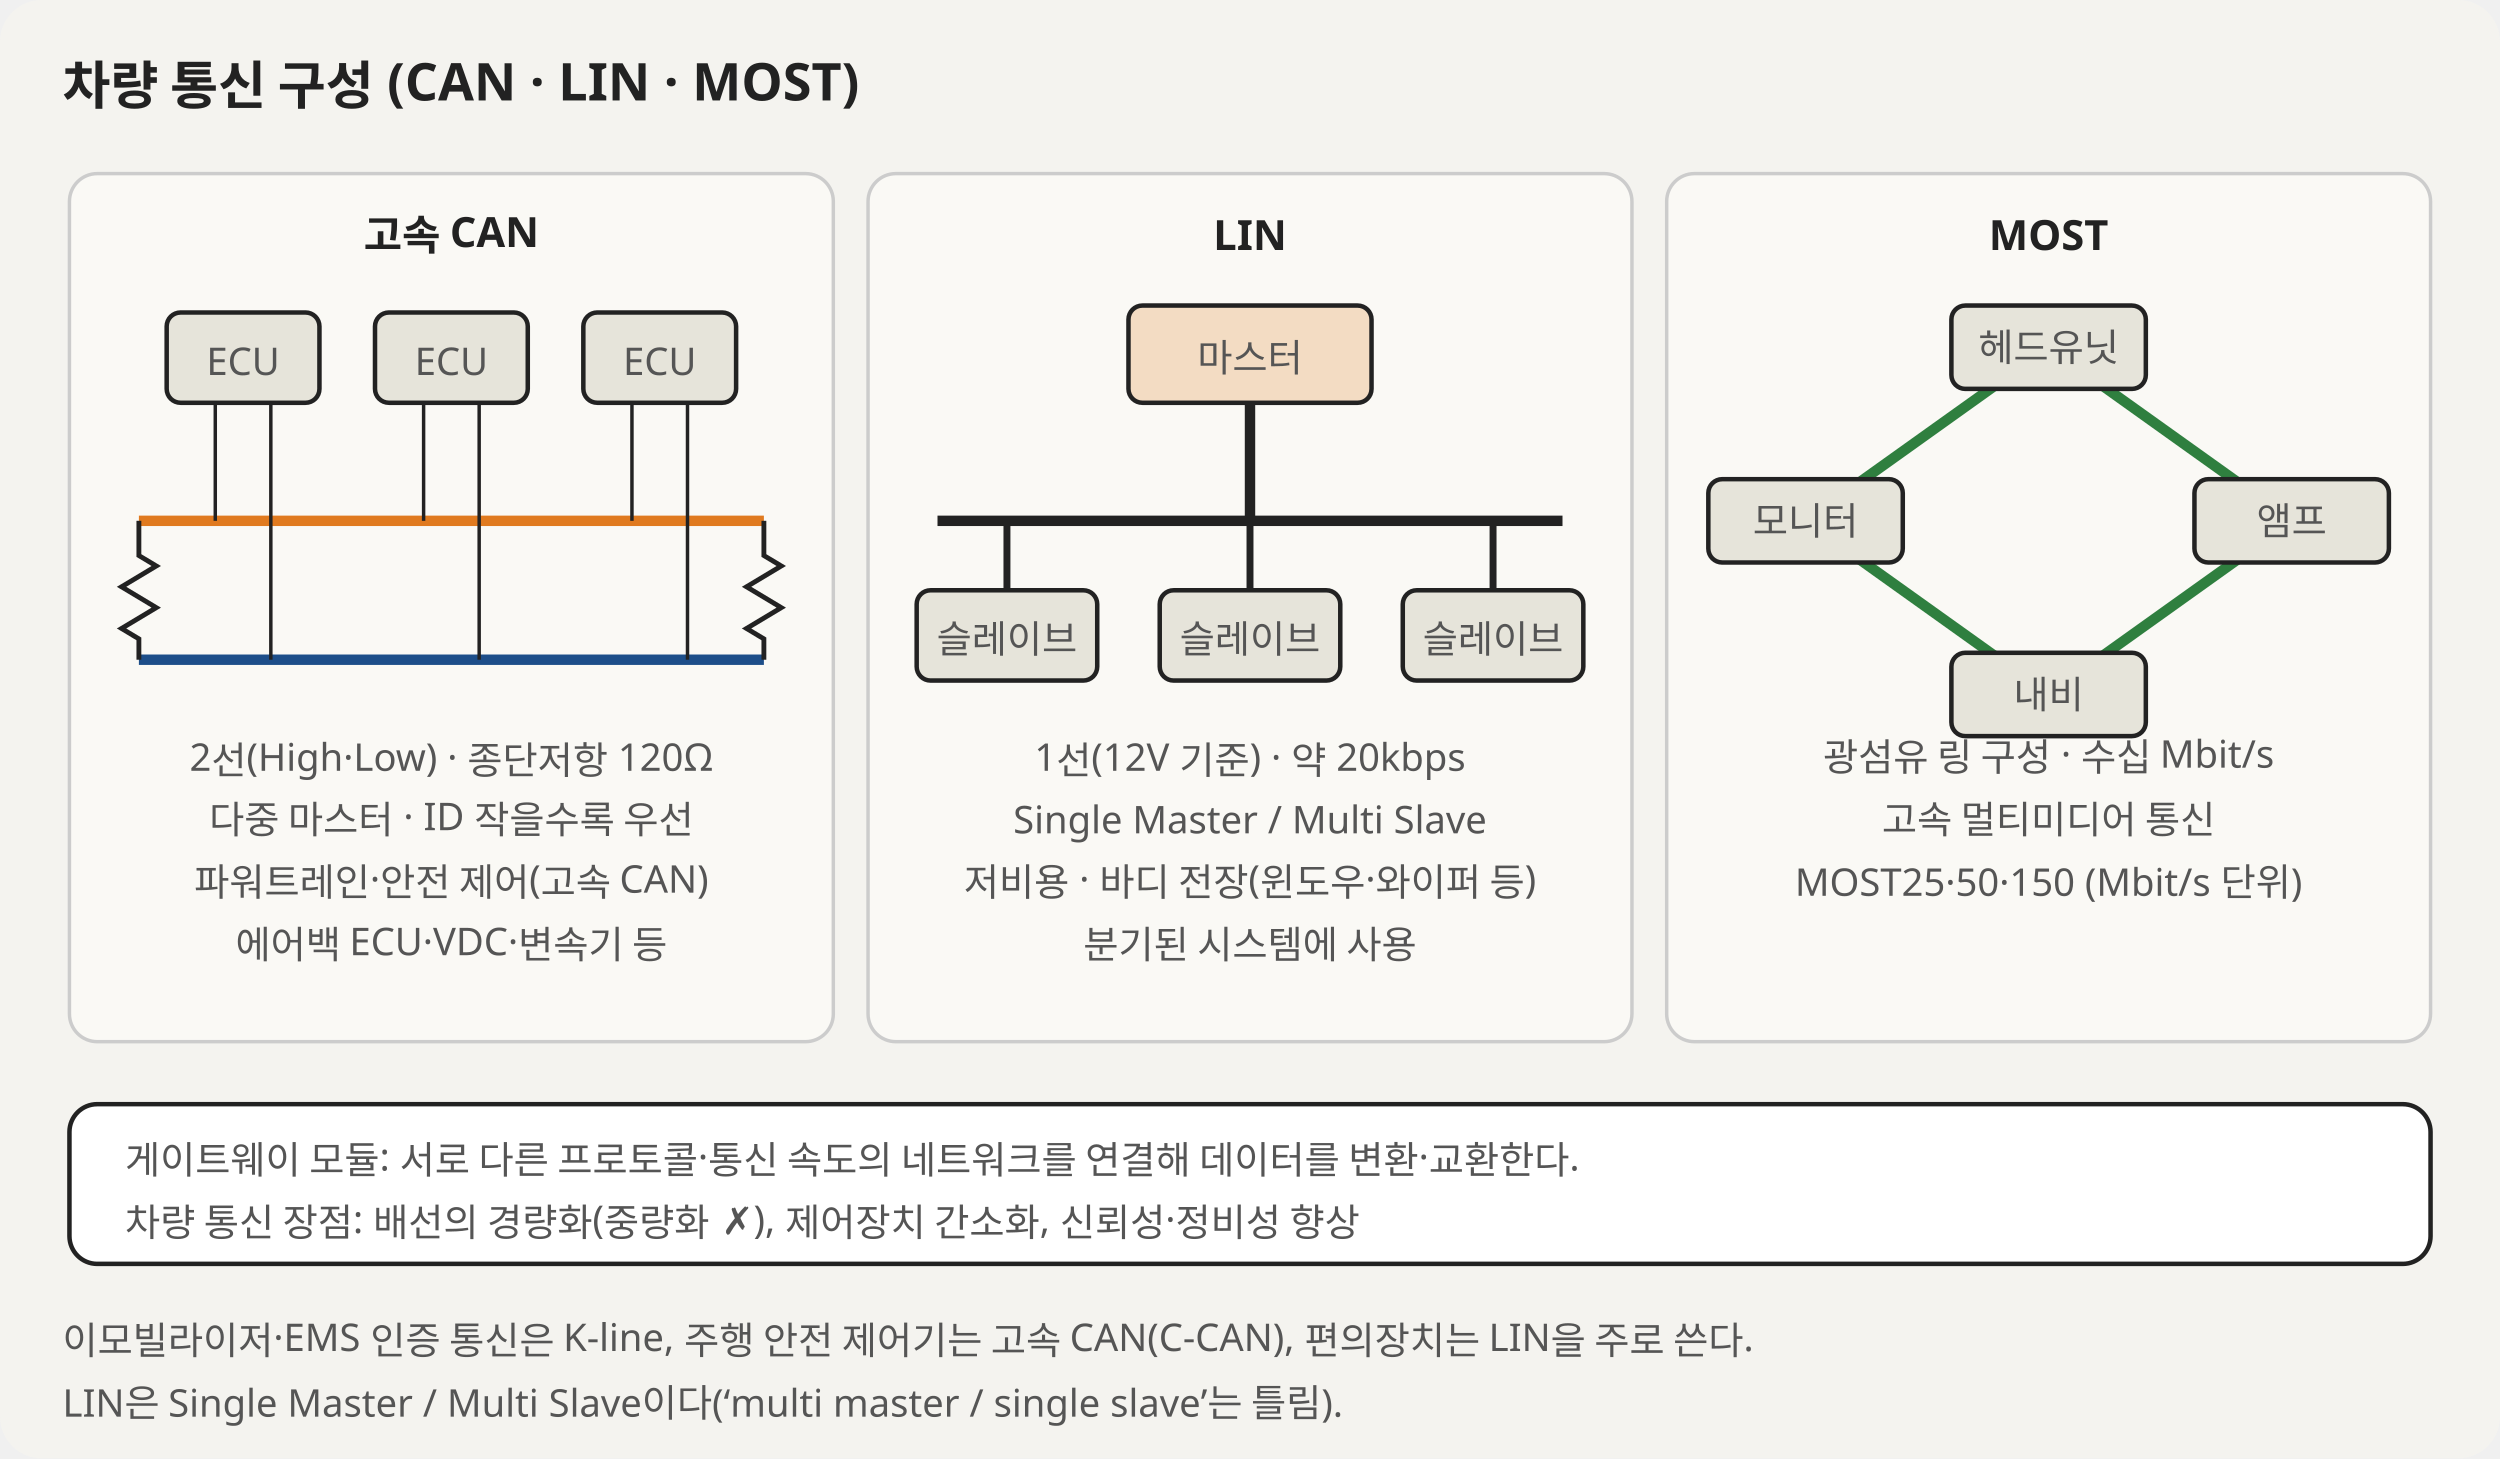
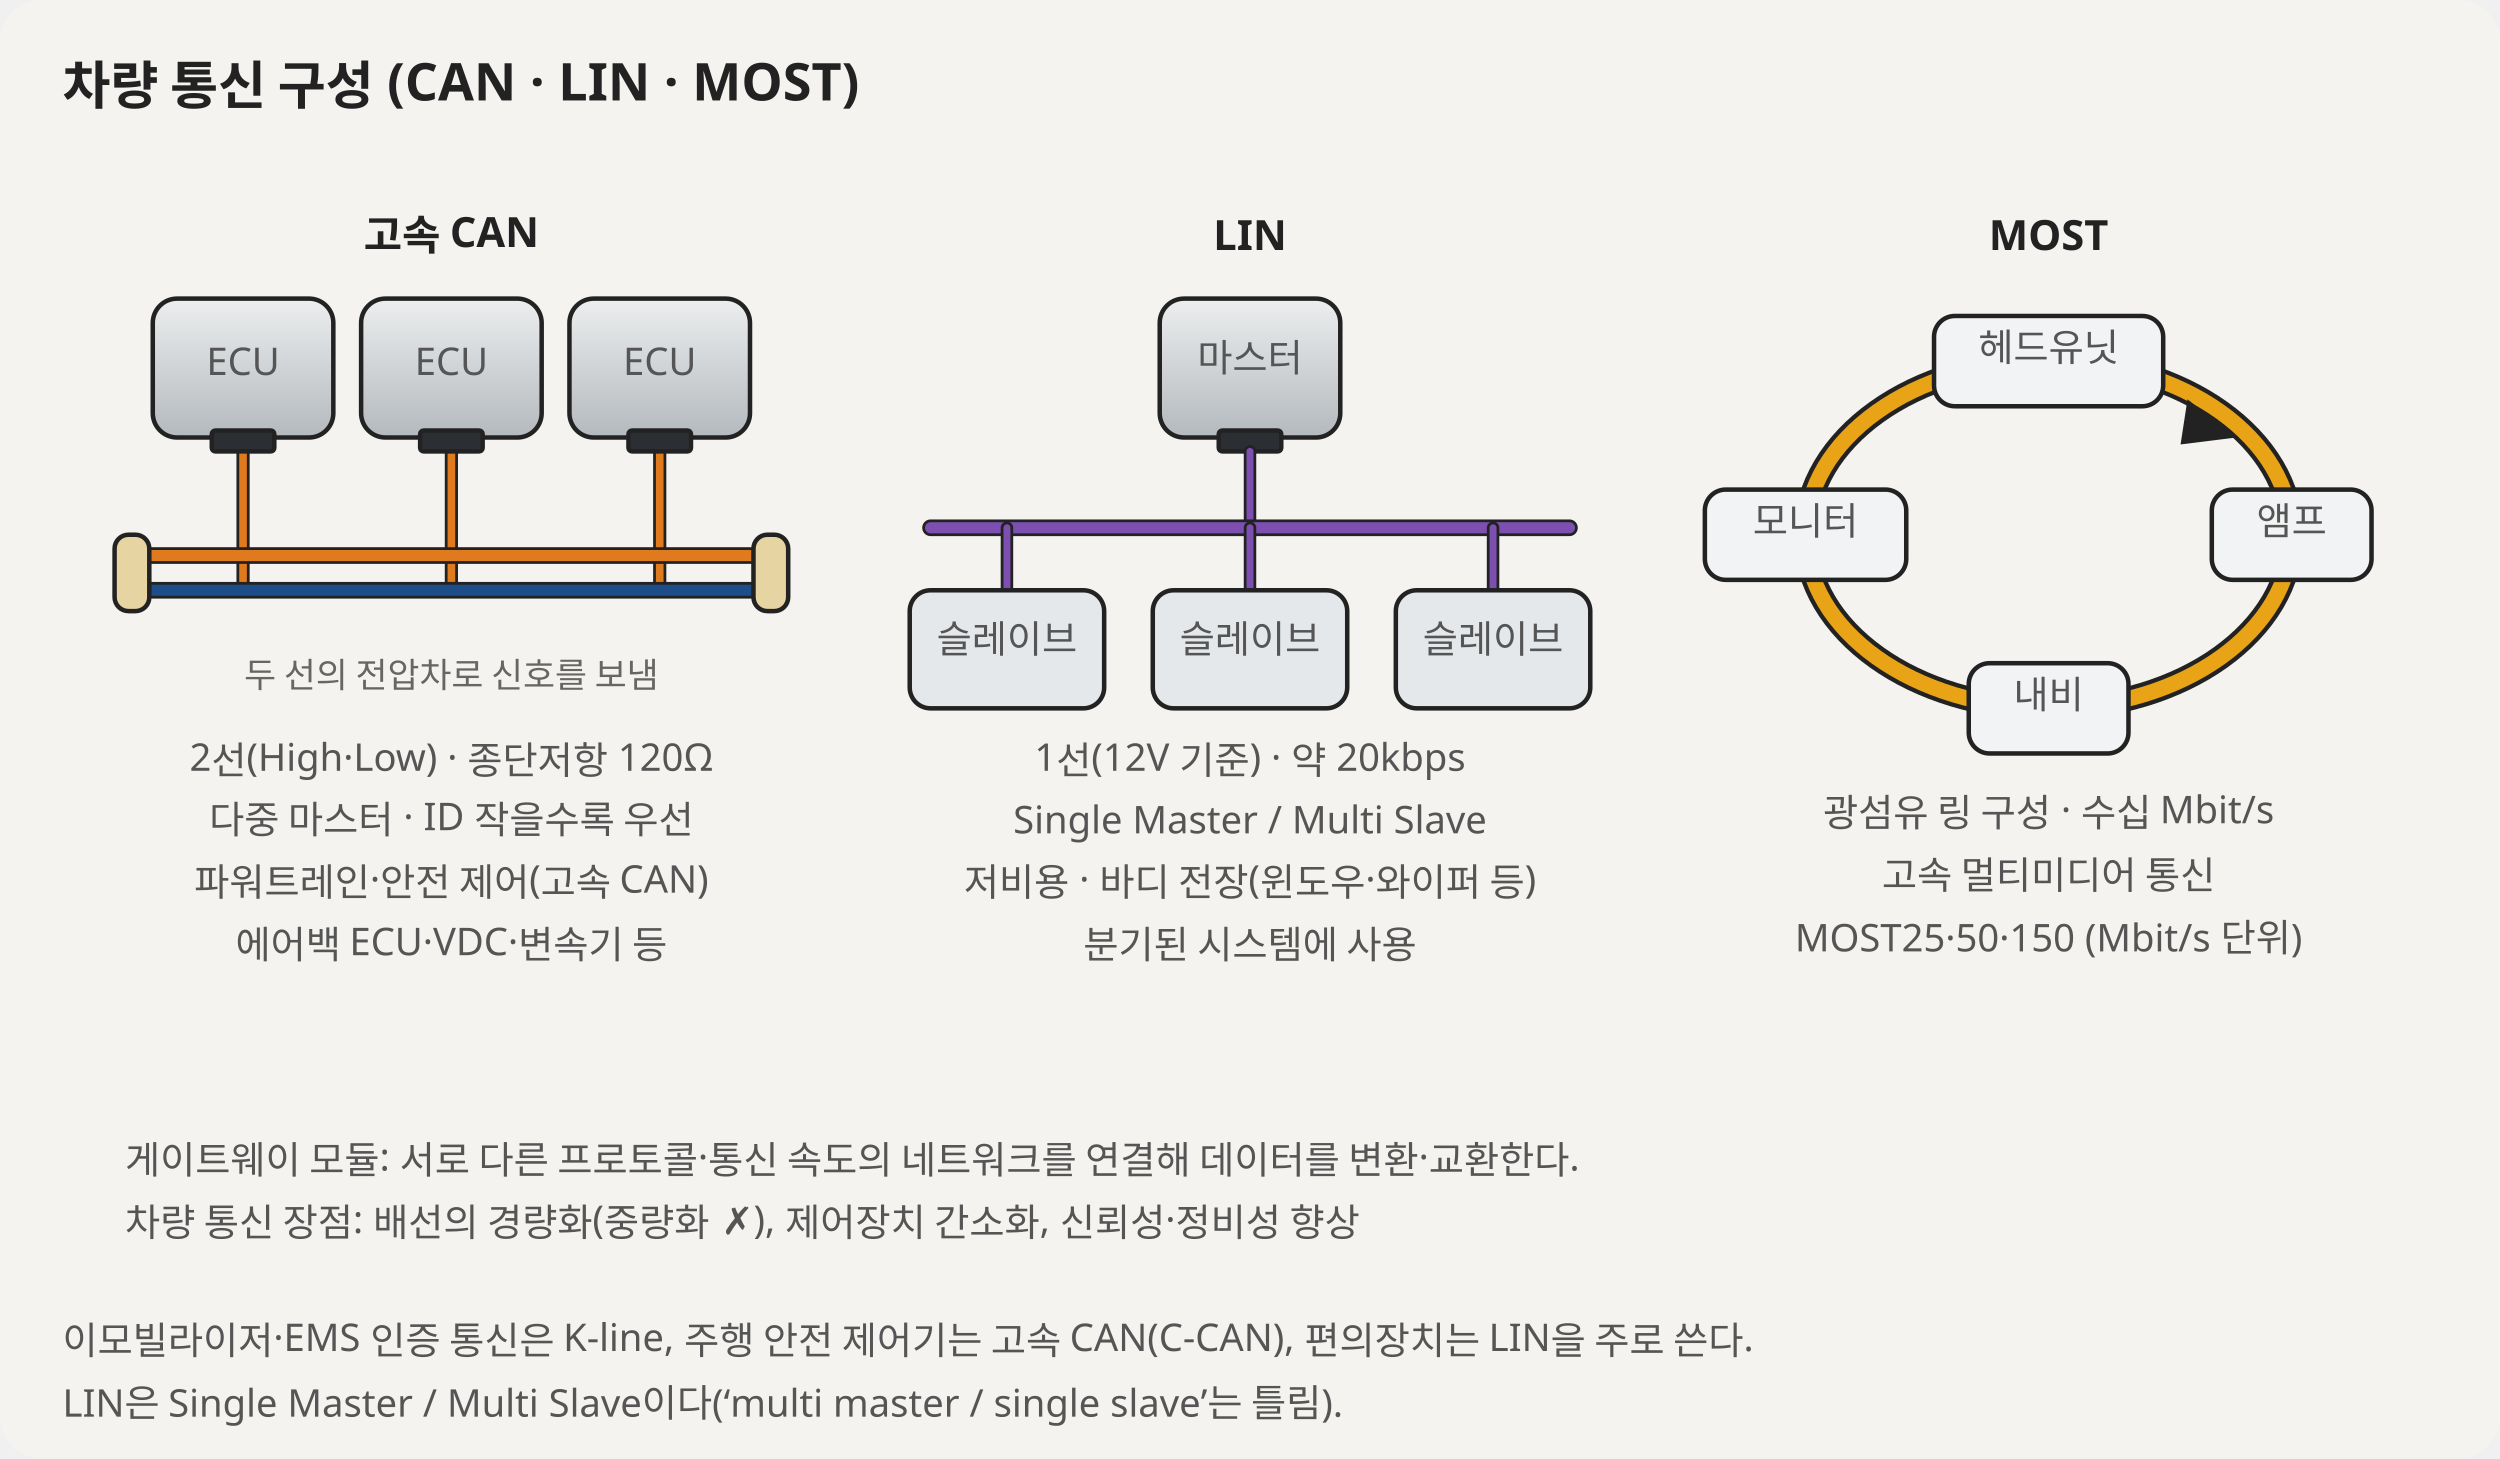
<svg xmlns="http://www.w3.org/2000/svg" viewBox="0 0 720 420" width="720" height="420" role="img" aria-label="고속 CAN, LIN, MOST 통신의 구성과 특징 비교">
  <style>
text{font:12px "Apple SD Gothic Neo","Malgun Gothic","Noto Sans KR",sans-serif;fill:#222}
.t{font-size:15px;font-weight:700}.n{font-size:11px;fill:#555}
.l{stroke:#444;stroke-width:.8;fill:none}.d{fill:#444}
.o{stroke:#222;stroke-width:1.3;stroke-linejoin:round}
.k{stroke:#222;stroke-width:1;fill:none}
</style>
  <defs>
    <marker id="a" viewBox="0 0 8 8" refX="7" refY="4" markerWidth="7" markerHeight="7" orient="auto">
      <path d="M0,0L8,4L0,8Z" fill="#444" />
    </marker>
    <marker id="r" viewBox="0 0 8 8" refX="7" refY="4" markerWidth="7" markerHeight="7" orient="auto">
      <path d="M0,0L8,4L0,8Z" fill="#c1121f" />
    </marker>
  </defs>
  <rect width="720" height="420" rx="12" fill="#F4F3EF" />
+   <defs>
+     <linearGradient id="mt" x1="0" y1="0" x2="1" y2="0">
+       <stop offset="0" stop-color="#e9ebec" />
+       <stop offset=".5" stop-color="#c3c7ca" />
+       <stop offset="1" stop-color="#9ea3a7" />
+     </linearGradient>
+     <linearGradient id="mv" x1="0" y1="0" x2="0" y2="1">
+       <stop offset="0" stop-color="#eceeef" />
+       <stop offset="1" stop-color="#b4b9bd" />
+     </linearGradient>
+     <linearGradient id="bk" x1="0" y1="0" x2="1" y2="0">
+       <stop offset="0" stop-color="#4a4f54" />
+       <stop offset=".5" stop-color="#2b2f33" />
+       <stop offset="1" stop-color="#1b1e21" />
+     </linearGradient>
+   </defs>
+   <path d="M70,126V168" fill="none" stroke="#222" stroke-width="3.8" stroke-linejoin="round" stroke-linecap="round" />
+   <path d="M70,126V168" fill="none" stroke="#e07a1f" stroke-width="2.2" stroke-linejoin="round" stroke-linecap="round" />
+   <path d="M130,126V168" fill="none" stroke="#222" stroke-width="3.8" stroke-linejoin="round" stroke-linecap="round" />
+   <path d="M130,126V168" fill="none" stroke="#e07a1f" stroke-width="2.2" stroke-linejoin="round" stroke-linecap="round" />
+   <path d="M190,126V168" fill="none" stroke="#222" stroke-width="3.8" stroke-linejoin="round" stroke-linecap="round" />
+   <path d="M190,126V168" fill="none" stroke="#e07a1f" stroke-width="2.2" stroke-linejoin="round" stroke-linecap="round" />
+   <rect class="o" x="44" y="86" width="52" height="40" rx="7" fill="url(#mv)" />
+   <rect class="o" x="61" y="124" width="18" height="6" rx="1" fill="#2b2f33" />
+   <rect class="o" x="104" y="86" width="52" height="40" rx="7" fill="url(#mv)" />
+   <rect class="o" x="121" y="124" width="18" height="6" rx="1" fill="#2b2f33" />
+   <rect class="o" x="164" y="86" width="52" height="40" rx="7" fill="url(#mv)" />
+   <rect class="o" x="181" y="124" width="18" height="6" rx="1" fill="#2b2f33" />
+   <path d="M38,160H222" fill="none" stroke="#222" stroke-width="4.8" stroke-linejoin="round" stroke-linecap="round" />
+   <path d="M38,160H222" fill="none" stroke="#e07a1f" stroke-width="3.2" stroke-linejoin="round" stroke-linecap="round" />
+   <path d="M38,170H222" fill="none" stroke="#222" stroke-width="4.8" stroke-linejoin="round" stroke-linecap="round" />
+   <path d="M38,170H222" fill="none" stroke="#1d4e89" stroke-width="3.2" stroke-linejoin="round" stroke-linecap="round" />
+   <rect class="o" x="33" y="154" width="10" height="22" rx="4" fill="#e6d4a2" />
+   <rect class="o" x="217" y="154" width="10" height="22" rx="4" fill="#e6d4a2" />
+   <text x="130" y="198" text-anchor="middle" class="n" style="font-size:10px;fill:#666">두 선의 전압차로 신호를 보냄</text>
+   <rect class="o" x="334" y="86" width="52" height="40" rx="7" fill="url(#mv)" />
+   <rect class="o" x="351" y="124" width="18" height="6" rx="1" fill="#2b2f33" />
+   <path d="M360,130V152" fill="none" stroke="#222" stroke-width="3.6" stroke-linejoin="round" stroke-linecap="round" />
+   <path d="M360,130V152" fill="none" stroke="#7d4fb0" stroke-width="2" stroke-linejoin="round" stroke-linecap="round" />
+   <path d="M268,152H452" fill="none" stroke="#222" stroke-width="4.8" stroke-linejoin="round" stroke-linecap="round" />
+   <path d="M268,152H452" fill="none" stroke="#7d4fb0" stroke-width="3.2" stroke-linejoin="round" stroke-linecap="round" />
+   <path d="M290,152V170" fill="none" stroke="#222" stroke-width="3.6" stroke-linejoin="round" stroke-linecap="round" />
+   <path d="M290,152V170" fill="none" stroke="#7d4fb0" stroke-width="2" stroke-linejoin="round" stroke-linecap="round" />
+   <rect class="o" x="262" y="170" width="56" height="34" rx="6" fill="#e5e8ea" />
+   <path d="M360,152V170" fill="none" stroke="#222" stroke-width="3.6" stroke-linejoin="round" stroke-linecap="round" />
+   <path d="M360,152V170" fill="none" stroke="#7d4fb0" stroke-width="2" stroke-linejoin="round" stroke-linecap="round" />
+   <rect class="o" x="332" y="170" width="56" height="34" rx="6" fill="#e5e8ea" />
+   <path d="M430,152V170" fill="none" stroke="#222" stroke-width="3.6" stroke-linejoin="round" stroke-linecap="round" />
+   <path d="M430,152V170" fill="none" stroke="#7d4fb0" stroke-width="2" stroke-linejoin="round" stroke-linecap="round" />
+   <rect class="o" x="402" y="170" width="56" height="34" rx="6" fill="#e5e8ea" />
+   <circle class="o" cx="276" cy="195" r="0" />
+   <ellipse cx="590" cy="154" rx="70" ry="50" fill="none" stroke="#222" stroke-width="7" />
+   <ellipse cx="590" cy="154" rx="70" ry="50" fill="none" stroke="#e8a317" stroke-width="4.5" />
+   <path d="M630,115L644,126L628,128Z" fill="#222" />
+   <rect class="o" x="557" y="91" width="66" height="26" rx="6" fill="#f2f3f4" />
+   <rect class="o" x="637" y="141" width="46" height="26" rx="6" fill="#f2f3f4" />
+   <rect class="o" x="567" y="191" width="46" height="26" rx="6" fill="#f2f3f4" />
+   <rect class="o" x="491" y="141" width="58" height="26" rx="6" fill="#f2f3f4" />
  <text class="t" x="18" y="30">차량 통신 구성 (CAN · LIN · MOST)</text>
-   <rect x="20" y="50" width="220" height="250" rx="8" fill="#faf9f5" stroke="#ccc" />
  <text x="130" y="72" text-anchor="middle" style="font-weight:700">고속 CAN</text>
-   <rect x="250" y="50" width="220" height="250" rx="8" fill="#faf9f5" stroke="#ccc" />
  <text x="360" y="72" text-anchor="middle" style="font-weight:700">LIN</text>
-   <rect x="480" y="50" width="220" height="250" rx="8" fill="#faf9f5" stroke="#ccc" />
  <text x="590" y="72" text-anchor="middle" style="font-weight:700">MOST</text>
-   <path d="M40,150H220" stroke="#e07a1f" stroke-width="3" />
-   <path d="M40,190H220" stroke="#1d4e89" stroke-width="3" />
-   <rect class="o" x="48" y="90" width="44" height="26" fill="#e6e4da" rx="4" />
  <text class="n" x="70" y="108" text-anchor="middle">ECU</text>
-   <path d="M62,116V150M78,116V190" stroke="#222" />
-   <rect class="o" x="108" y="90" width="44" height="26" fill="#e6e4da" rx="4" />
  <text class="n" x="130" y="108" text-anchor="middle">ECU</text>
-   <path d="M122,116V150M138,116V190" stroke="#222" />
-   <rect class="o" x="168" y="90" width="44" height="26" fill="#e6e4da" rx="4" />
  <text class="n" x="190" y="108" text-anchor="middle">ECU</text>
-   <path d="M182,116V150M198,116V190" stroke="#222" />
-   <path d="M40,150V160l5,3l-10,6l10,6l-10,6l5,3V190" fill="none" stroke="#222" stroke-width="1.4" />
-   <path d="M220,150V160l5,3l-10,6l10,6l-10,6l5,3V190" fill="none" stroke="#222" stroke-width="1.4" />
  <text class="n" x="130" y="222" text-anchor="middle">2선(High·Low) · 종단저항 120Ω</text>
  <text class="n" x="130" y="240" text-anchor="middle">다중 마스터 · ID 작을수록 우선</text>
  <text class="n" x="130" y="258" text-anchor="middle">파워트레인·안전 제어(고속 CAN)</text>
  <text class="n" x="130" y="276" text-anchor="middle">에어백 ECU·VDC·변속기 등</text>
-   <rect class="o" x="325" y="88" width="70" height="28" fill="#f3dcc3" rx="4" />
  <text class="n" x="360" y="107" text-anchor="middle">마스터</text>
-   <path d="M360,116V150M270,150H450" stroke="#222" stroke-width="3" fill="none" />
-   <path d="M290,150V170" stroke="#222" stroke-width="2" />
-   <rect class="o" x="264" y="170" width="52" height="26" fill="#e6e4da" rx="4" />
  <text class="n" x="290" y="188" text-anchor="middle">슬레이브</text>
-   <path d="M360,150V170" stroke="#222" stroke-width="2" />
-   <rect class="o" x="334" y="170" width="52" height="26" fill="#e6e4da" rx="4" />
  <text class="n" x="360" y="188" text-anchor="middle">슬레이브</text>
-   <path d="M430,150V170" stroke="#222" stroke-width="2" />
-   <rect class="o" x="404" y="170" width="52" height="26" fill="#e6e4da" rx="4" />
  <text class="n" x="430" y="188" text-anchor="middle">슬레이브</text>
  <text class="n" x="360" y="222" text-anchor="middle">1선(12V 기준) · 약 20kbps</text>
  <text class="n" x="360" y="240" text-anchor="middle">Single Master / Multi Slave</text>
  <text class="n" x="360" y="258" text-anchor="middle">저비용 · 바디 전장(윈도우·와이퍼 등)</text>
  <text class="n" x="360" y="276" text-anchor="middle">분기된 시스템에 사용</text>
-   <path d="M590,100L660,150L590,200L520,150Z" fill="none" stroke="#2f7f3f" stroke-width="3" />
-   <rect class="o" x="562" y="88" width="56" height="24" fill="#e6e4da" rx="4" />
  <text class="n" x="590" y="104" text-anchor="middle">헤드유닛</text>
-   <rect class="o" x="632" y="138" width="56" height="24" fill="#e6e4da" rx="4" />
  <text class="n" x="660" y="154" text-anchor="middle">앰프</text>
-   <rect class="o" x="562" y="188" width="56" height="24" fill="#e6e4da" rx="4" />
  <text class="n" x="590" y="204" text-anchor="middle">내비</text>
-   <rect class="o" x="492" y="138" width="56" height="24" fill="#e6e4da" rx="4" />
  <text class="n" x="520" y="154" text-anchor="middle">모니터</text>
-   <text class="n" x="590" y="222" text-anchor="middle">광섬유 링 구성 · 수십 Mbit/s</text>
-   <text class="n" x="590" y="240" text-anchor="middle">고속 멀티미디어 통신</text>
-   <text class="n" x="590" y="258" text-anchor="middle">MOST25·50·150 (Mbit/s 단위)</text>
-   <rect class="o" x="20" y="318" width="680" height="46" fill="#fff" rx="8" />
+   <text class="n" x="590" y="238" text-anchor="middle">광섬유 링 구성 · 수십 Mbit/s</text>
+   <text class="n" x="590" y="256" text-anchor="middle">고속 멀티미디어 통신</text>
+   <text class="n" x="590" y="274" text-anchor="middle">MOST25·50·150 (Mbit/s 단위)</text>
  <text class="n" x="36" y="338" text-anchor="start">게이트웨이 모듈: 서로 다른 프로토콜·통신 속도의 네트워크를 연결해 데이터를 변환·교환한다.</text>
  <text class="n" x="36" y="356" text-anchor="start">차량 통신 장점: 배선의 경량화(중량화 ✗), 제어장치 간소화, 신뢰성·정비성 향상</text>
  <text class="n" x="18" y="390">이모빌라이저·EMS 인증 통신은 K-line, 주행 안전 제어기는 고속 CAN(C-CAN), 편의장치는 LIN을 주로 쓴다.</text>
  <text class="n" x="18" y="408">LIN은 Single Master / Multi Slave이다(‘multi master / single slave’는 틀림).</text>
</svg>
